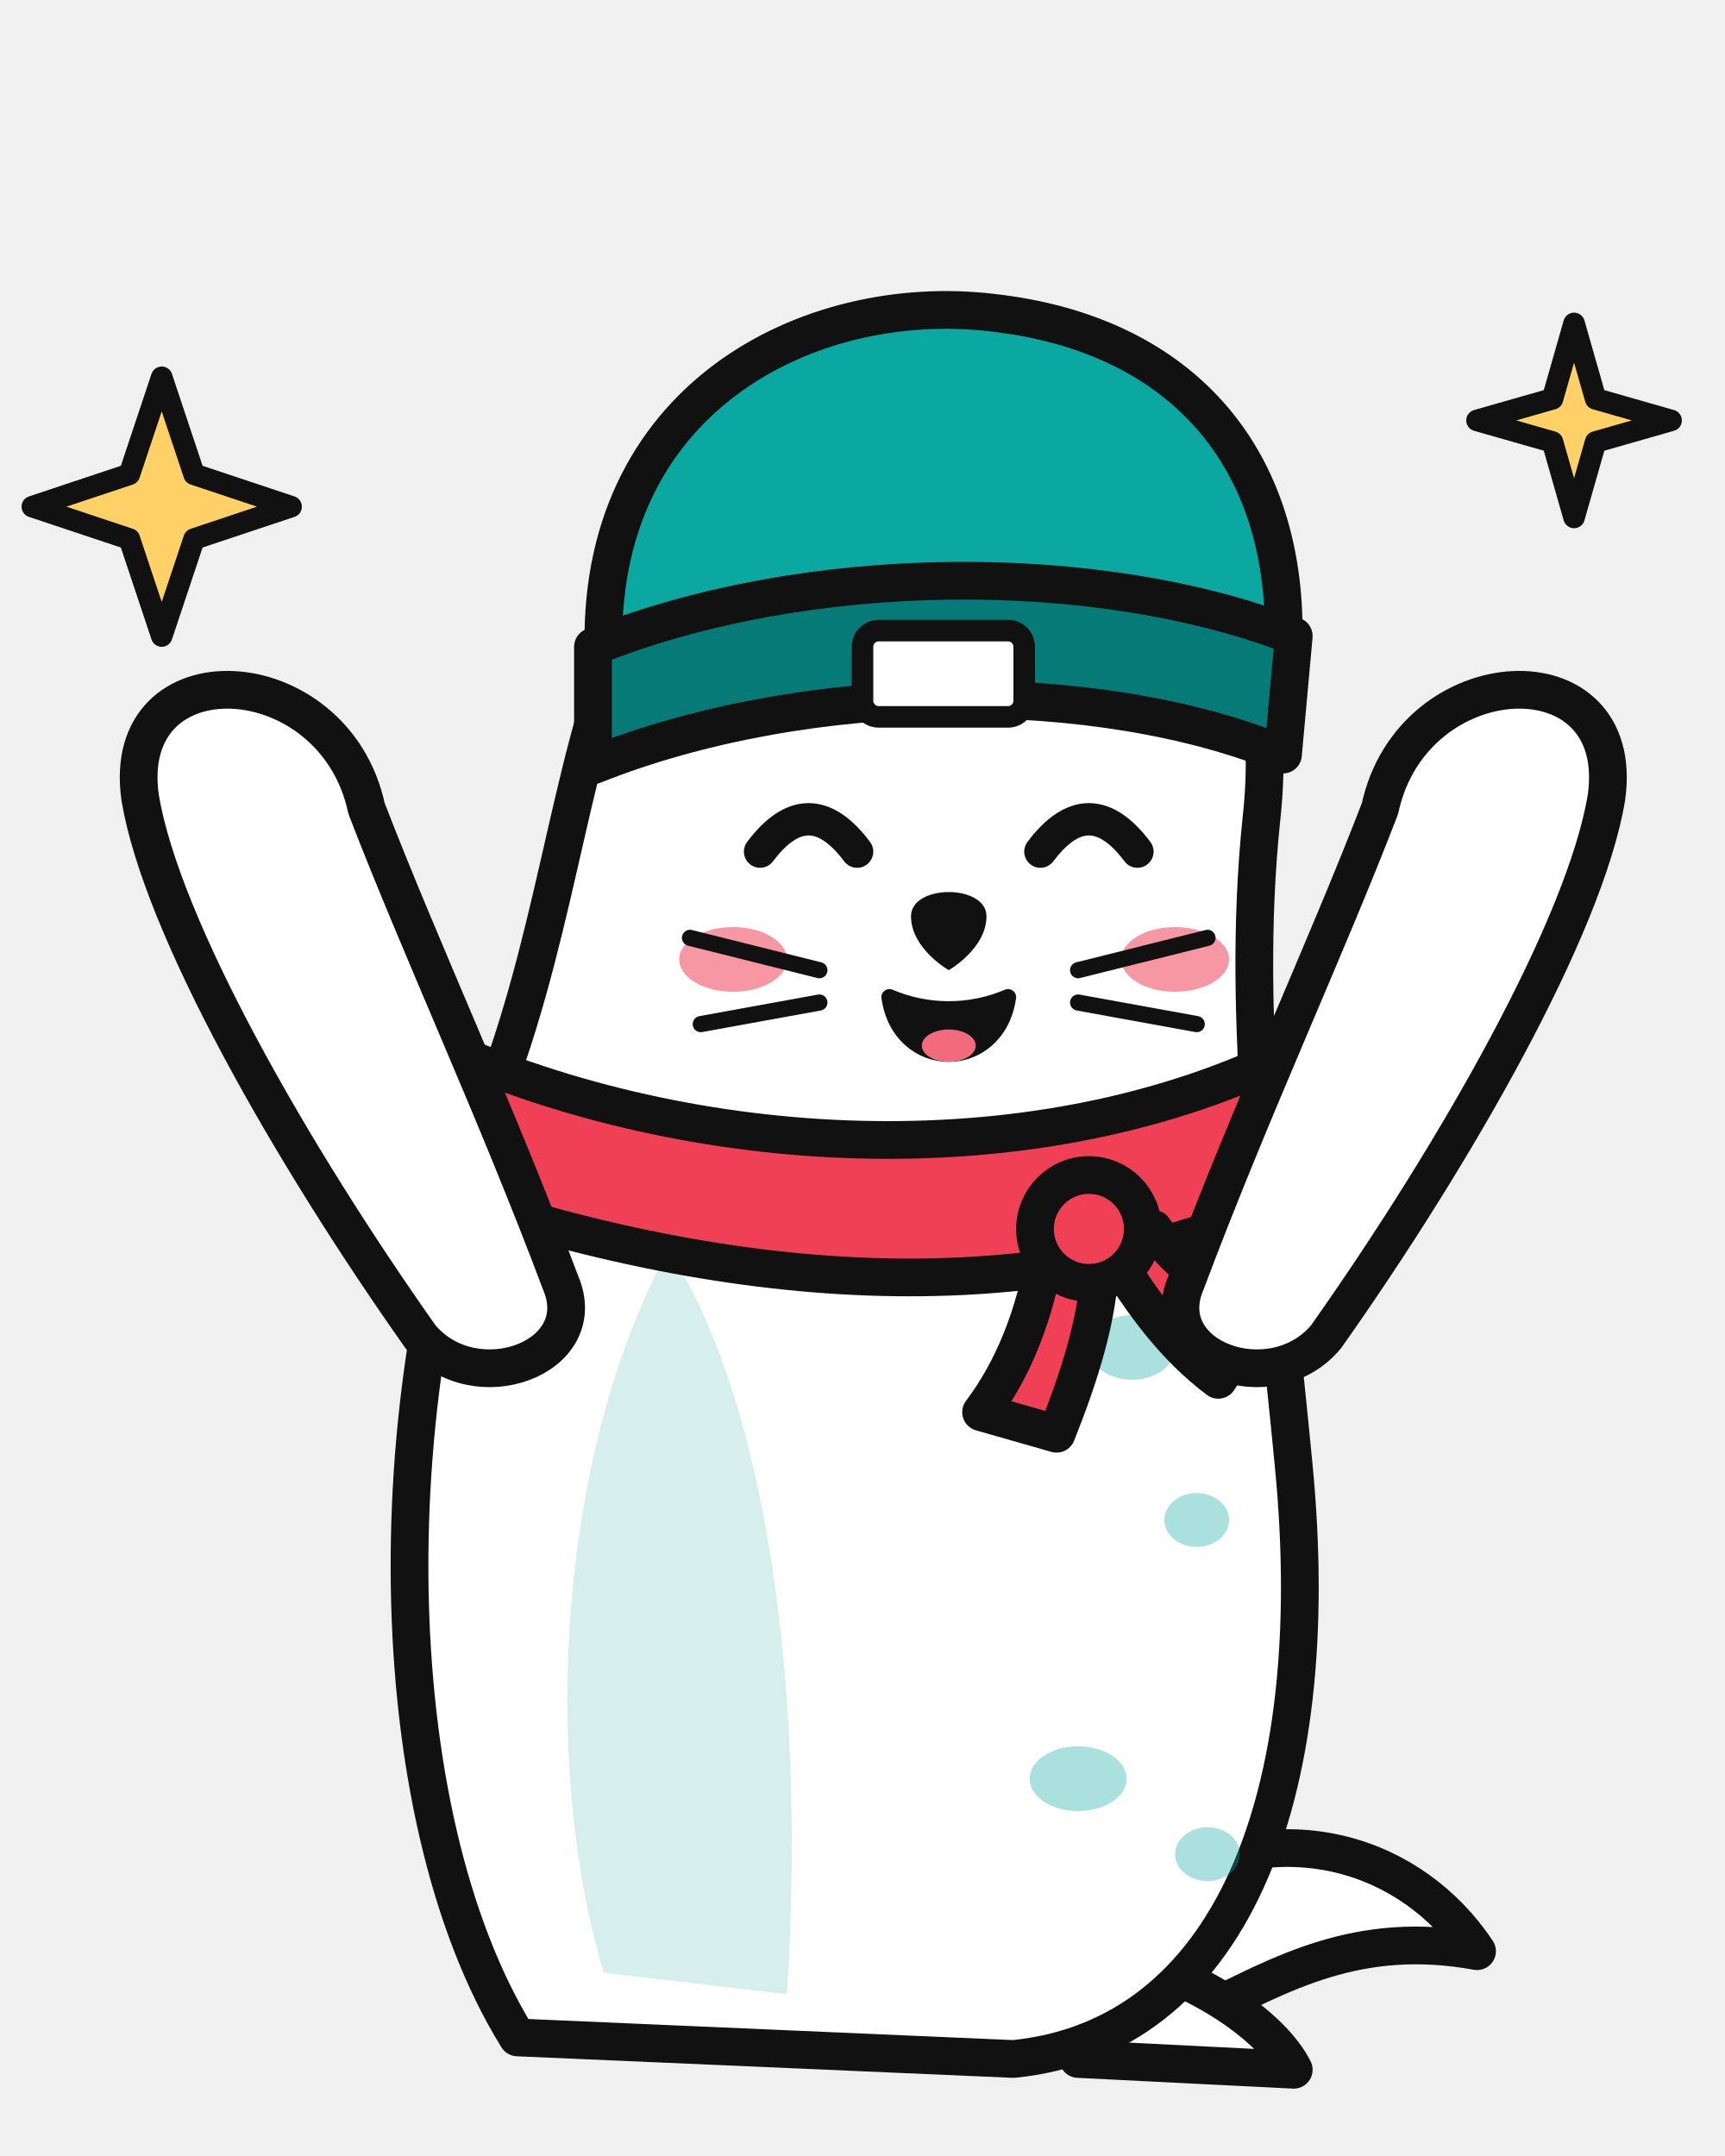
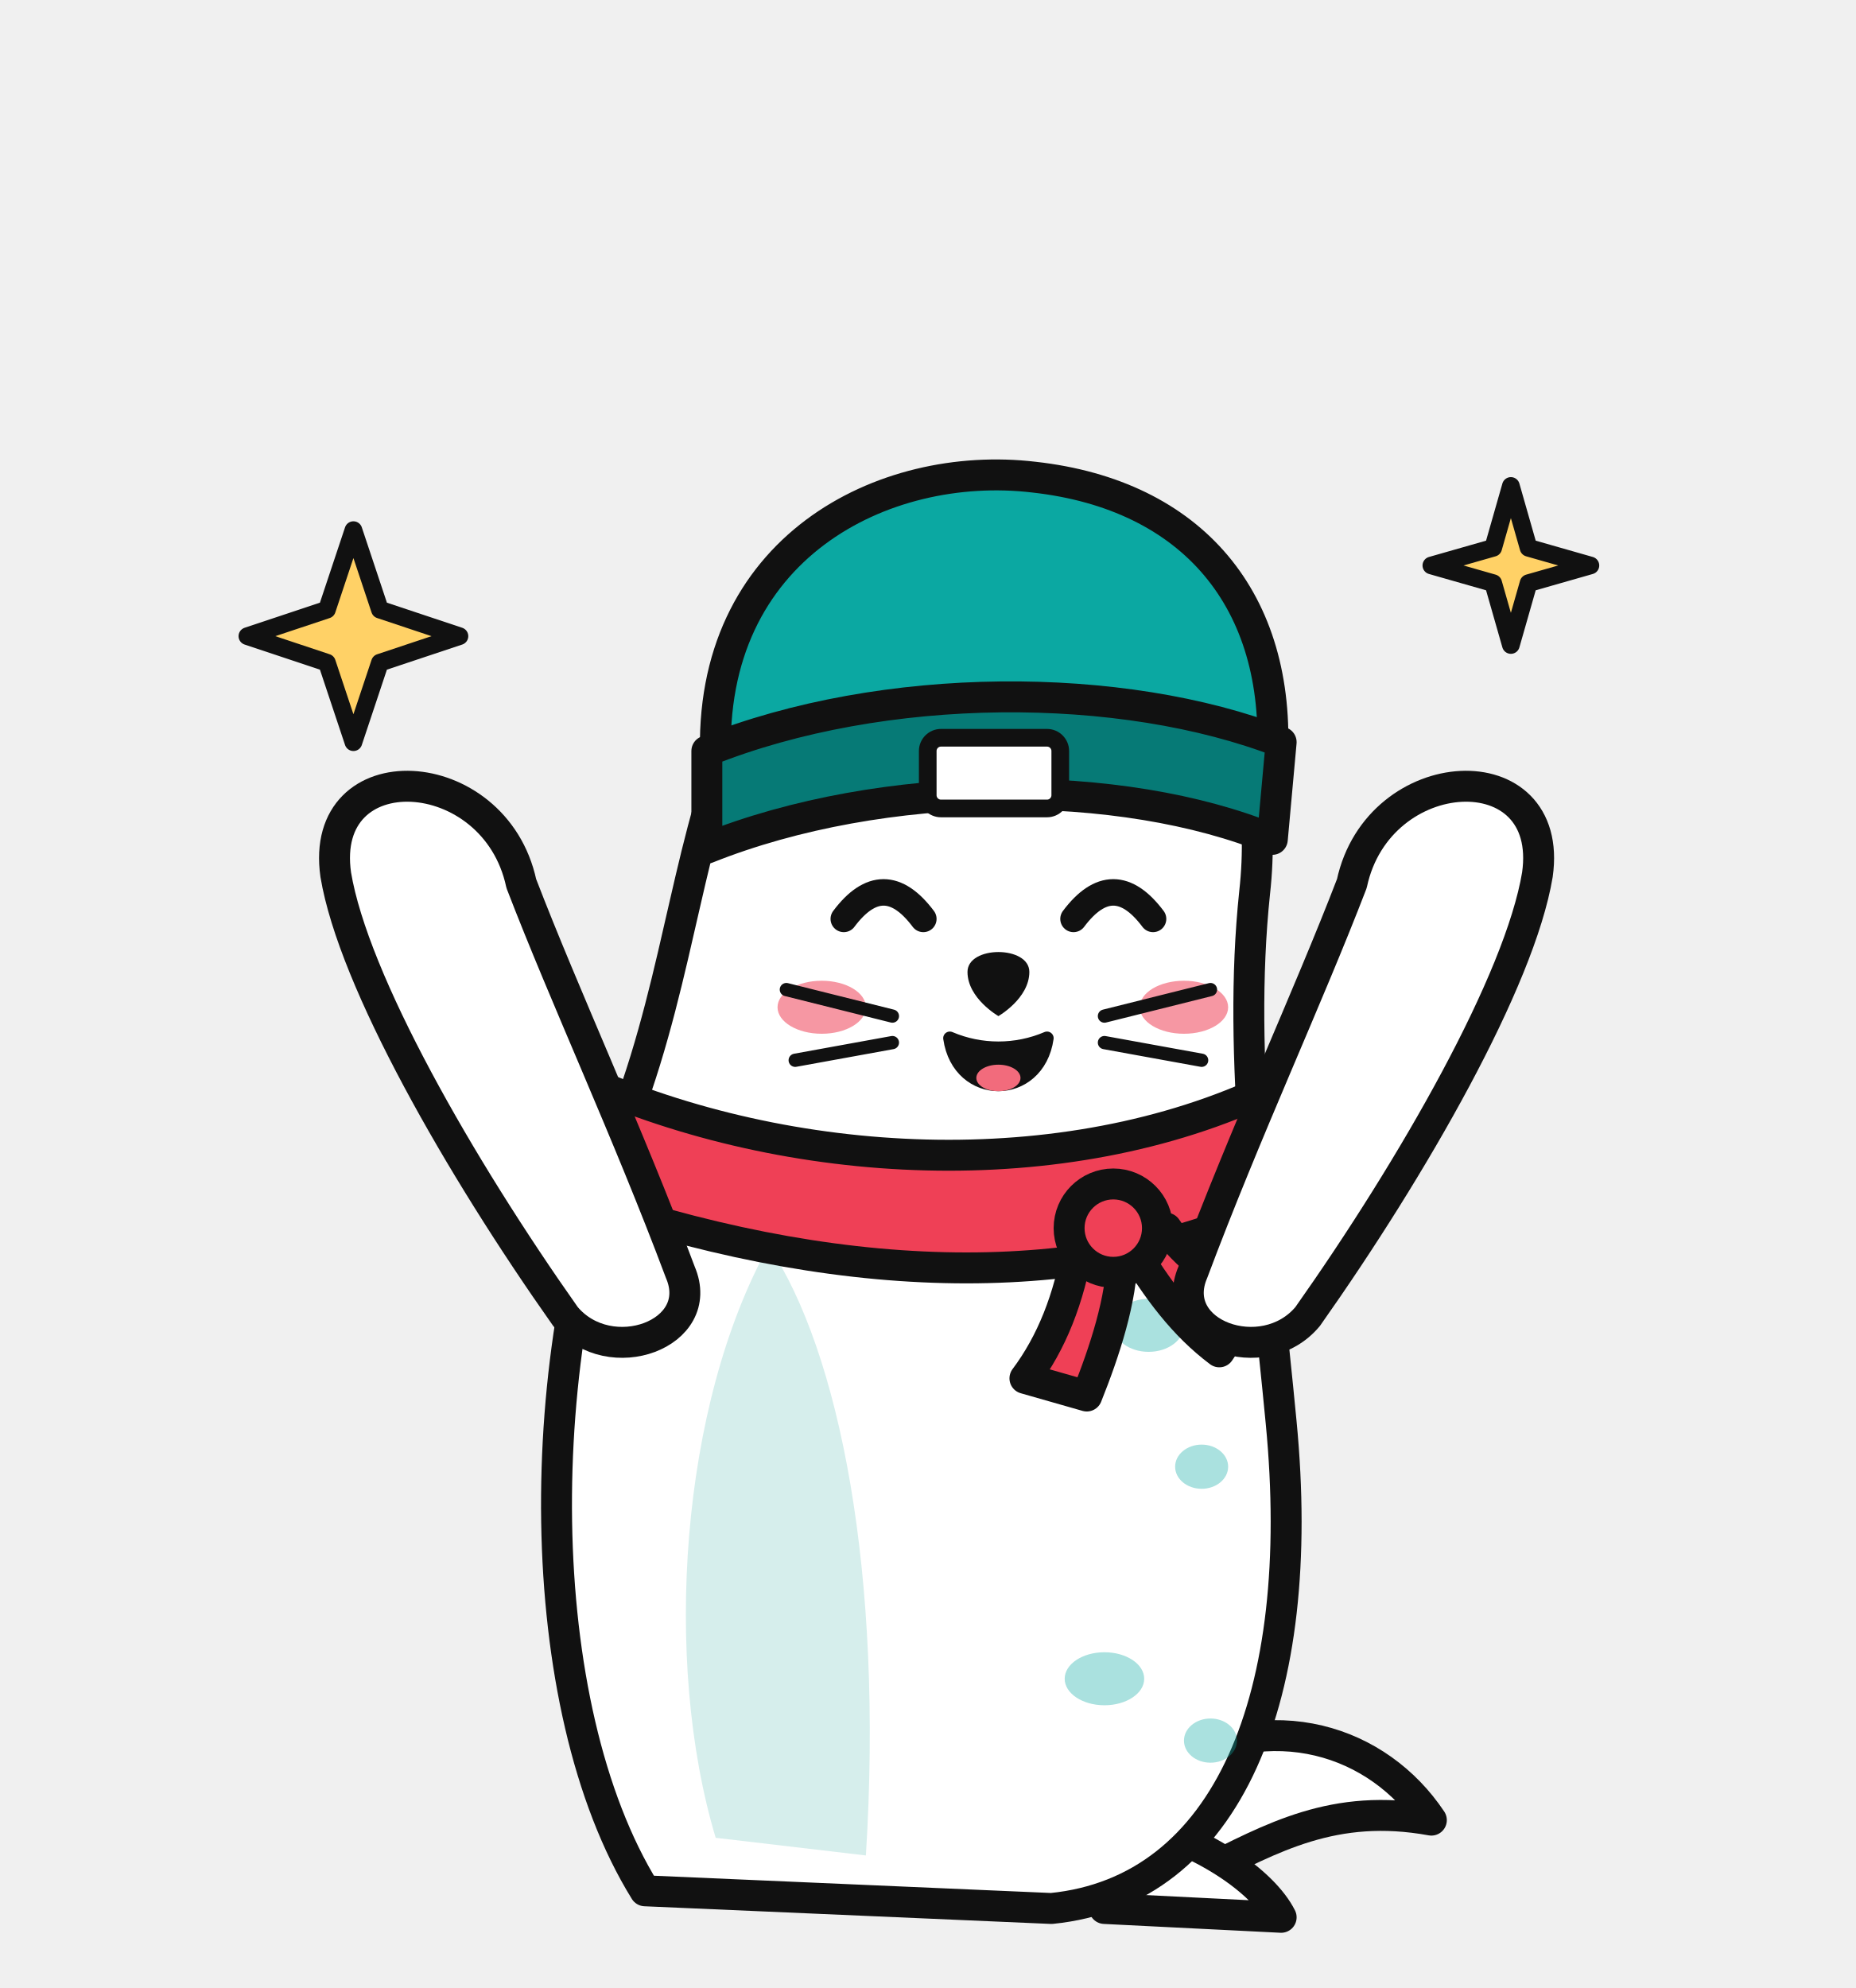
- <svg xmlns="http://www.w3.org/2000/svg" viewBox="0 0 320 400">
+ <svg xmlns="http://www.w3.org/2000/svg" viewBox="-50 -50 420 450">
  <style>
    .eyes { transform-box: fill-box; transform-origin: center; animation: blink 4.2s infinite; }
    @keyframes blink { 0%, 94%, 100% { transform: scaleY(1); } 97% { transform: scaleY(.1); } }
    .wave { transform-origin: 230px 244px; animation: wave .9s ease-in-out infinite alternate; }
    @keyframes wave { from { transform: rotate(-14deg); } to { transform: rotate(16deg); } }
    .up-l { transform-origin: 100px 244px; animation: up-l .45s ease-in-out infinite alternate; }
    .up-r { transform-origin: 230px 244px; animation: up-r .45s ease-in-out infinite alternate; }
    @keyframes up-l { to { transform: rotate(-12deg); } }
    @keyframes up-r { to { transform: rotate(12deg); } }
    .spark path { transform-box: fill-box; transform-origin: center; animation: spark .8s ease-in-out infinite alternate; }
    .spark path + path { animation-delay: -.4s; }
    @keyframes spark { from { transform: scale(.6) rotate(0); } to { transform: scale(1.1) rotate(20deg); } }
  </style>
  <g stroke="#111" stroke-width="7" stroke-linecap="round" stroke-linejoin="round">
    <path d="M214 350 C 238 336 262 344 274 362 C 252 358 238 366 222 374 Z" fill="#fff" />
    <path d="M204 362 C 222 366 236 376 240 384 L 200 382 Z" fill="#fff" />
    <path d="M96 378 C 70 336 70 256 92 202 C 104 170 106 138 118 112 C 132 84 160 72 188 78 C 222 86 238 116 234 152 C 230 190 236 230 240 272 C 246 334 228 378 188 382 Z" fill="#fff" />
  </g>
  <path d="M112 366 C 100 326 104 268 124 232 C 140 256 150 306 146 370 Z" fill="#d6eeec" />
  <g fill="#0ba8a2" opacity=".35">
    <ellipse cx="210" cy="250" rx="8" ry="6" />
    <ellipse cx="222" cy="282" rx="6" ry="5" />
    <ellipse cx="200" cy="330" rx="9" ry="6" />
    <ellipse cx="224" cy="344" rx="6" ry="5" />
  </g>
  <g stroke="#111" stroke-width="7" stroke-linecap="round" stroke-linejoin="round">
    <path d="M86 196 C 134 216 196 218 242 194 L 240 222 C 198 242 144 242 84 222 Z" fill="#ef4056" />
    <path d="M194 232 C 192 244 188 254 182 262 L 196 266 C 200 256 204 244 204 234 Z" fill="#ef4056" />
    <path d="M206 232 C 212 242 218 250 226 256 L 234 244 C 226 240 218 234 214 228 Z" fill="#ef4056" />
    <circle cx="202" cy="228" r="10" fill="#ef4056" />
    <path d="M112 122 C 110 74 150 54 184 58 C 220 62 240 86 238 122 C 204 108 150 108 112 122 Z" fill="#0ba8a2" />
    <path d="M110 120 C 150 104 204 104 240 118 L 238 140 C 204 126 150 126 110 142 Z" fill="#067a76" />
    <rect x="160" y="117" width="30" height="16" rx="3" fill="#fff" stroke-width="4" />
  </g>
  <g stroke="#111" stroke-width="7" stroke-linecap="round" stroke-linejoin="round">
    <g class="up-l">
      <path d="M104 238 C 92 206 78 176 68 150 C 62 122 22 120 26 148 C 30 172 54 214 78 248 C 88 260 110 252 104 238 Z" fill="#fff" />
    </g>
    <g class="up-r">
      <path d="M220 238 C 232 206 246 176 256 150 C 262 122 302 120 298 148 C 294 172 270 214 246 248 C 236 260 214 252 220 238 Z" fill="#fff" />
    </g>
  </g>
  <g class="spark" fill="#ffd166" stroke="#111" stroke-width="4" stroke-linejoin="round">
    <path d="M30 70 L36 88 54 94 36 100 30 118 24 100 6 94 24 88Z" />
    <path d="M292 60 L296 74 310 78 296 82 292 96 288 82 274 78 288 74Z" />
  </g>
  <g fill="none" stroke="#111" stroke-width="6" stroke-linecap="round">
    <path d="M141 158 Q 150 146 159 158" />
    <path d="M193 158 Q 202 146 211 158" />
  </g>
  <path d="M165 185 C 167 199 185 199 187 185 C 180 188 172 188 165 185 Z" fill="#111" stroke="#111" stroke-width="3" stroke-linejoin="round" />
  <ellipse cx="176" cy="194" rx="5" ry="3" fill="#f26b7c" />
  <ellipse cx="136" cy="178" rx="10" ry="6" fill="#f26b7c" opacity=".7" />
  <ellipse cx="218" cy="178" rx="10" ry="6" fill="#f26b7c" opacity=".7" />
  <path d="M169 170 C 169 164 183 164 183 170 C 183 176 176 180 176 180 C 176 180 169 176 169 170 Z" fill="#111" />
  <g stroke="#111" stroke-width="3" stroke-linecap="round">
    <path d="M152 180 L 128 174" />
    <path d="M152 186 L 130 190" />
    <path d="M200 180 L 224 174" />
    <path d="M200 186 L 222 190" />
  </g>
</svg>
